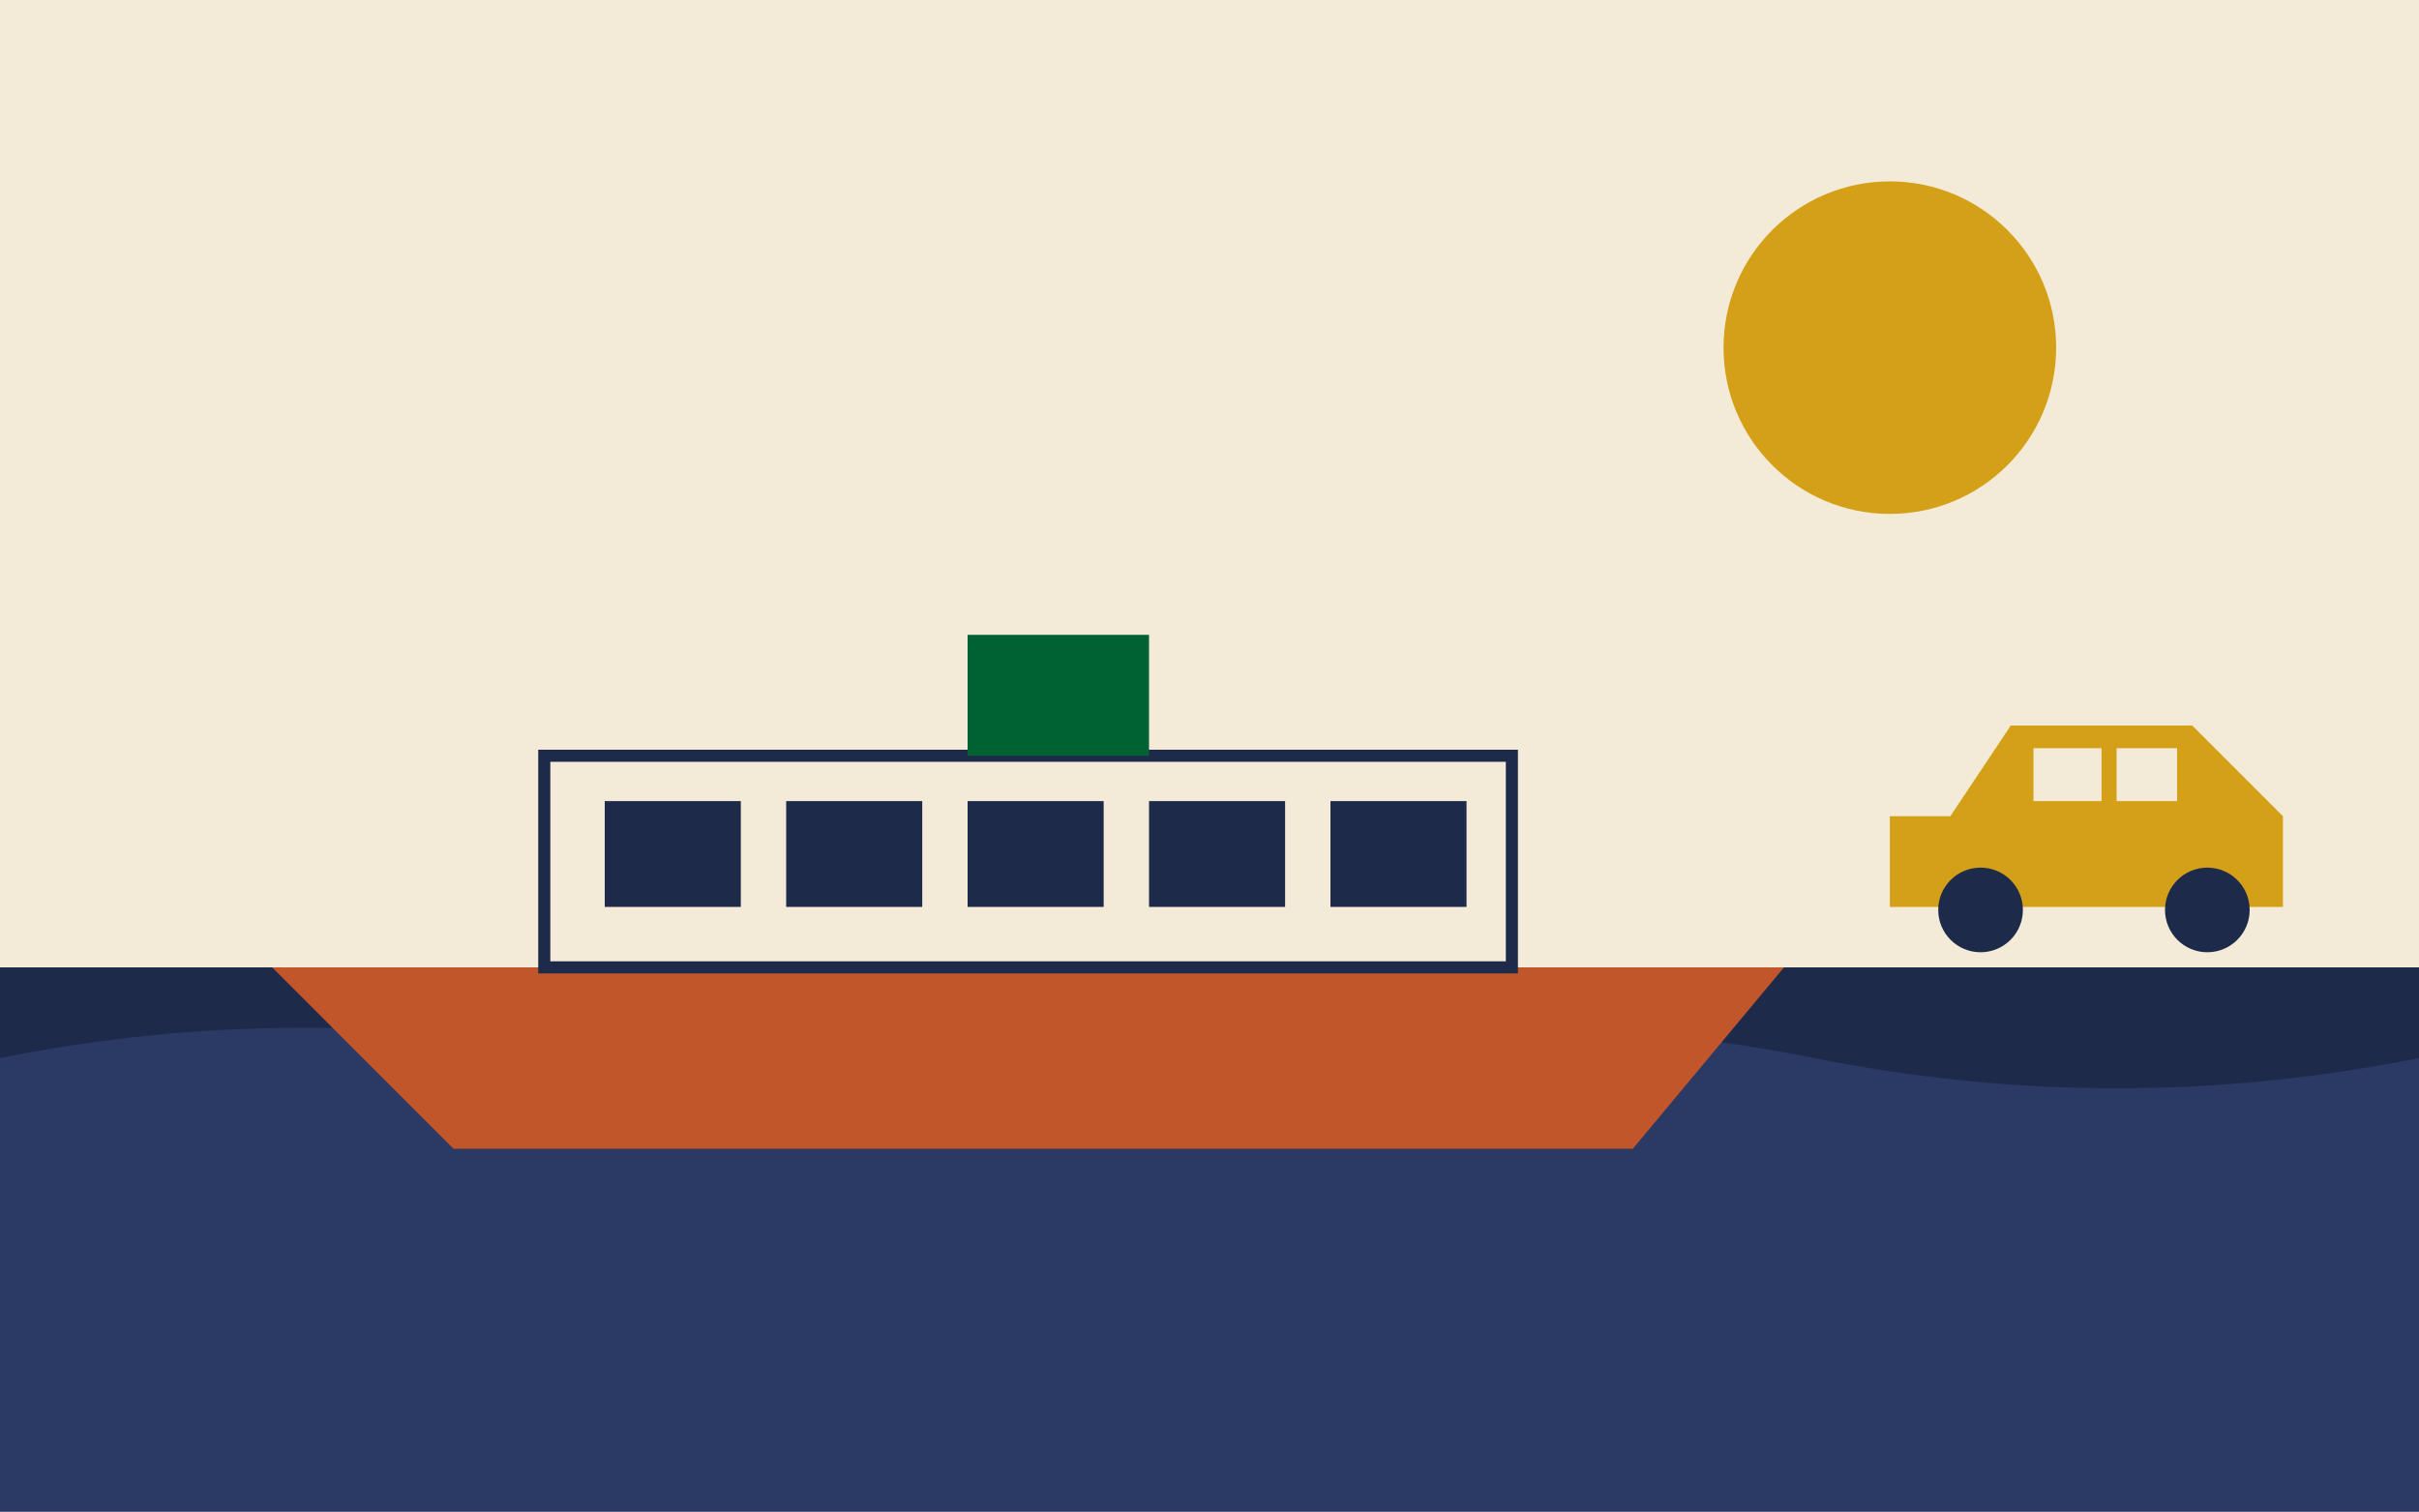
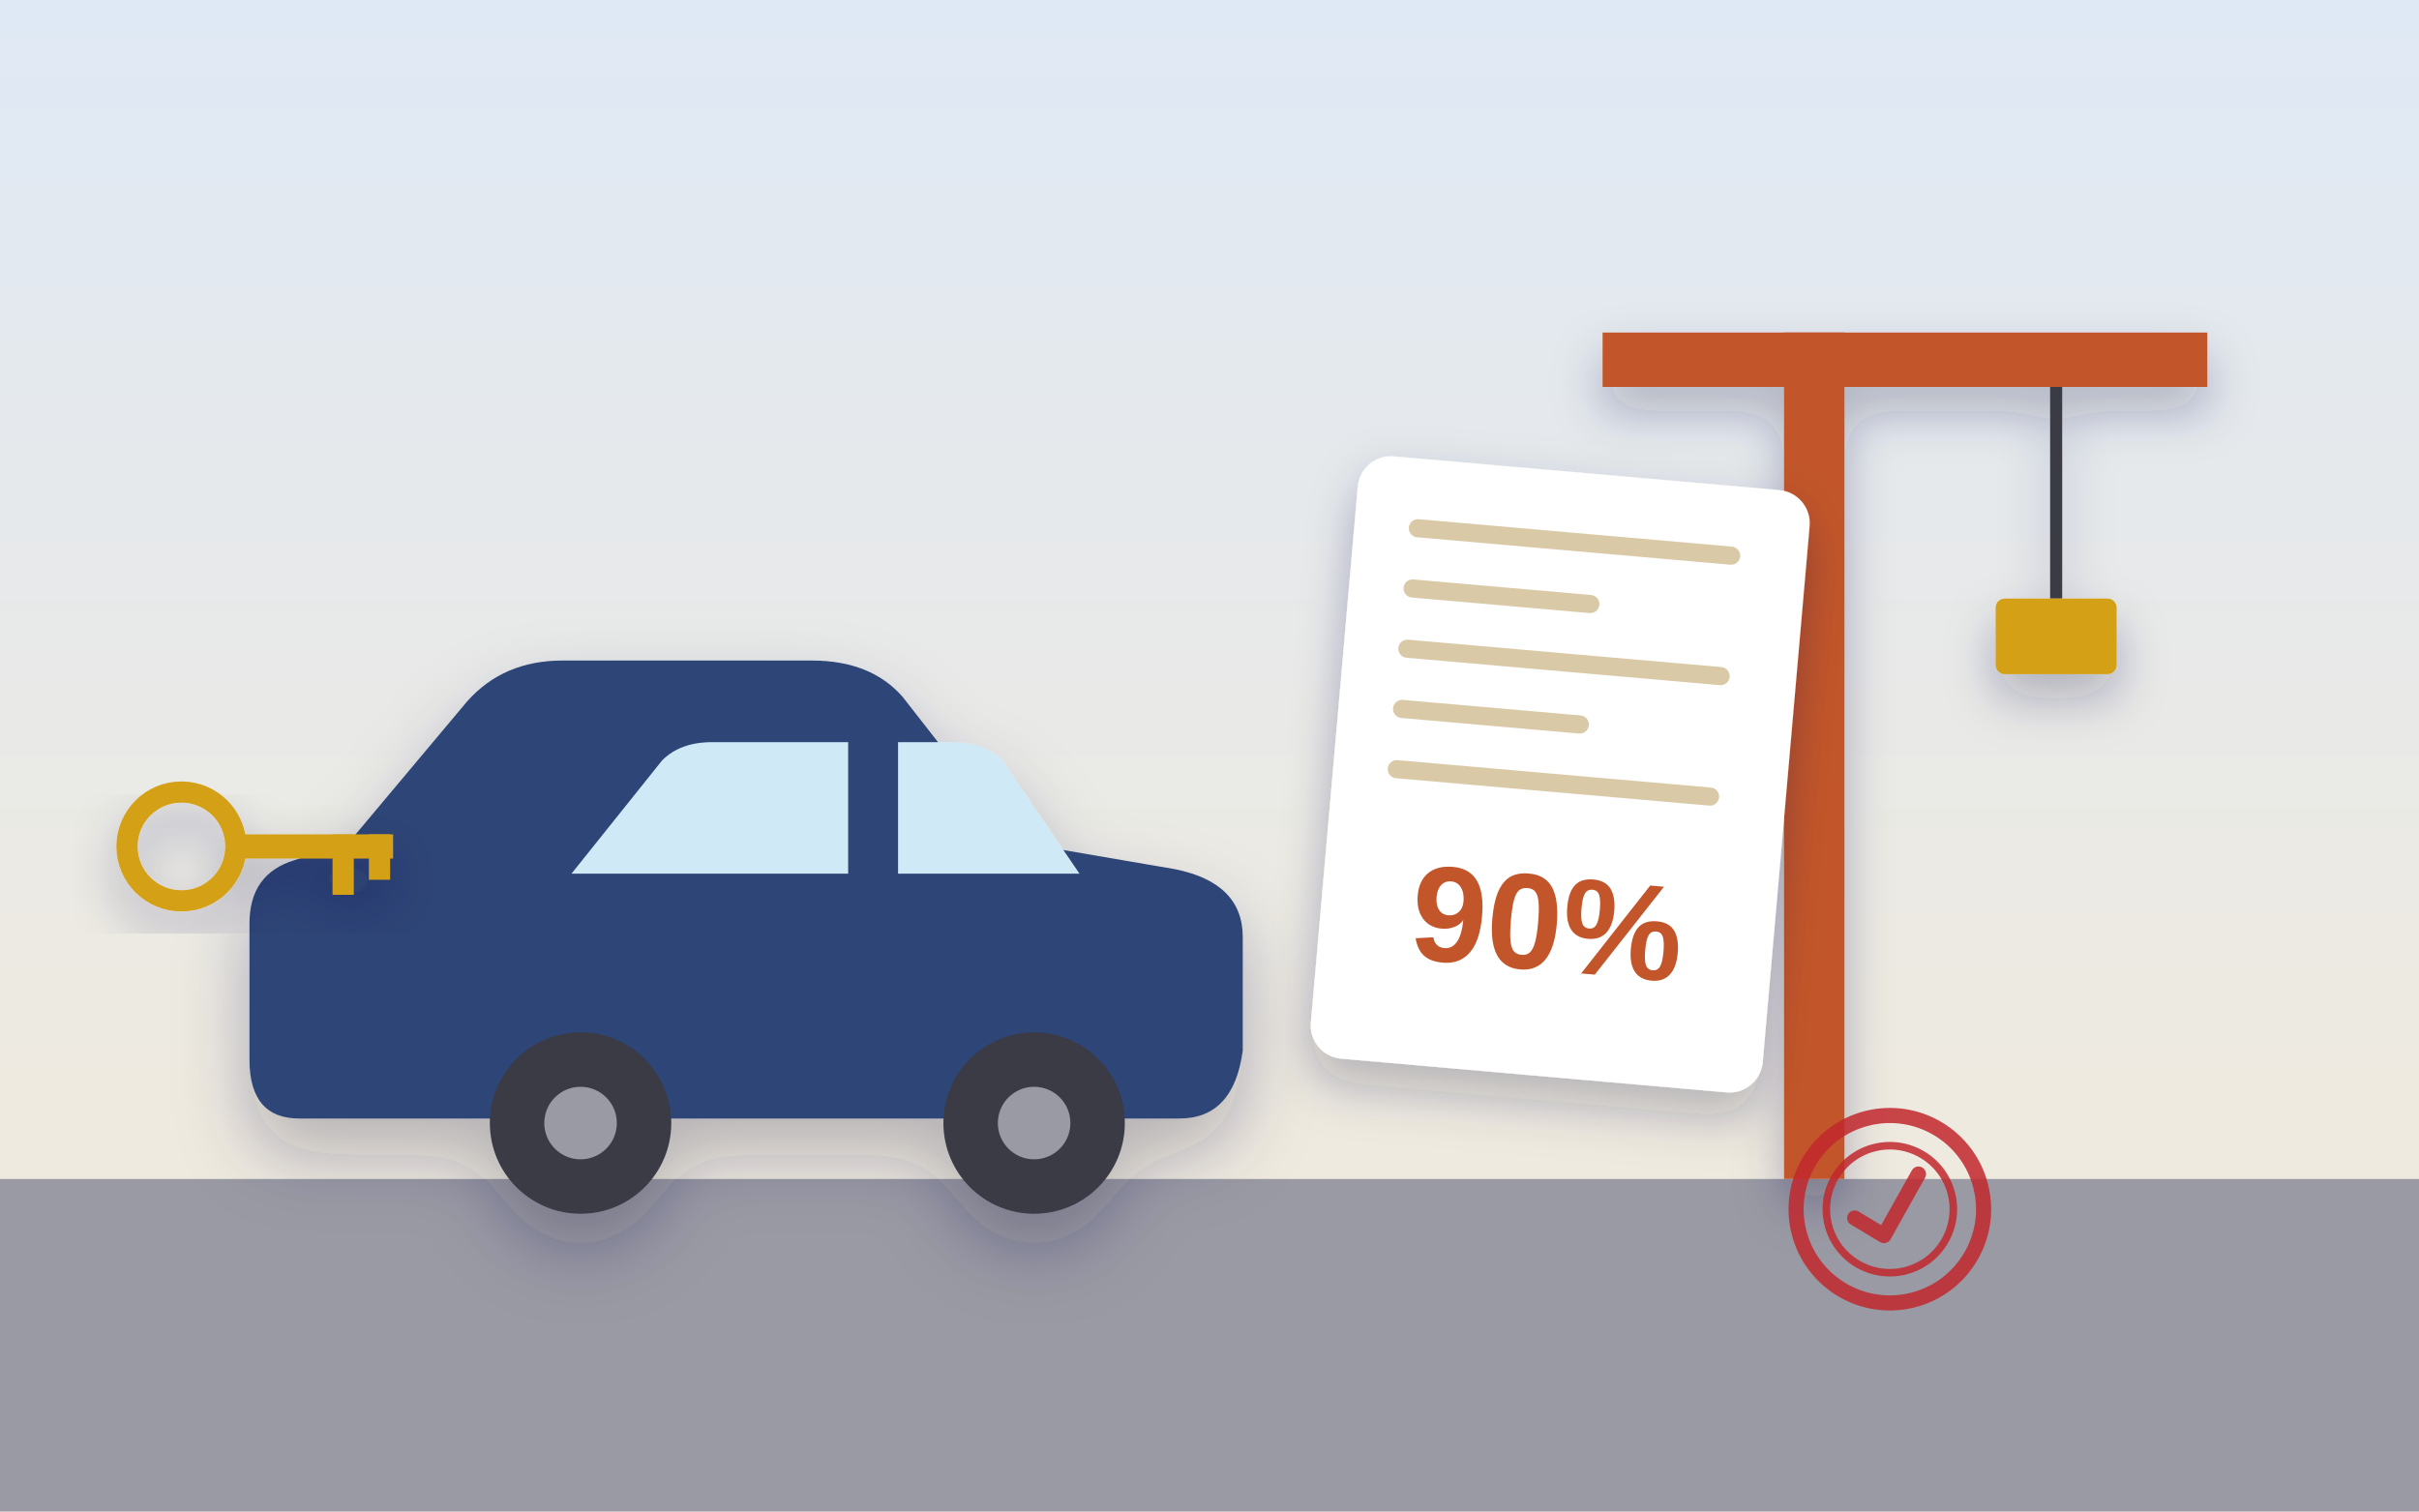
- <svg xmlns="http://www.w3.org/2000/svg" viewBox="0 0 1600 1000" width="1600" height="1000">
-   <rect width="1600" height="1000" fill="#f4ead8" />
-   <circle cx="1250" cy="230" r="110" fill="#d4a017" />
-   <rect y="640" width="1600" height="360" fill="#1e2a4a" />
-   <path d="M0 700 Q200 660 400 700 T800 700 T1200 700 T1600 700 V1000 H0Z" fill="#2b3a64" />
-   <path d="M180 640 H1180 L1080 760 H300Z" fill="#c2562b" />
-   <rect x="360" y="500" width="640" height="140" fill="#f4ead8" stroke="#1e2a4a" stroke-width="8" />
-   <g fill="#1e2a4a">
-     <rect x="400" y="530" width="90" height="70" />
-     <rect x="520" y="530" width="90" height="70" />
-     <rect x="640" y="530" width="90" height="70" />
-     <rect x="760" y="530" width="90" height="70" />
-     <rect x="880" y="530" width="90" height="70" />
+ <svg xmlns="http://www.w3.org/2000/svg" viewBox="0 0 1600 1000" role="img">
+   <defs>
+     <linearGradient id="bg" x1="0" y1="0" x2="0" y2="1">
+       <stop offset="0" stop-color="#dfe9f5" />
+       <stop offset="1" stop-color="#f4ead8" />
+     </linearGradient>
+     <filter id="sh" x="-20%" y="-20%" width="140%" height="150%">
+       <feDropShadow dx="0" dy="16" stdDeviation="16" flood-color="#1e2a4a" flood-opacity=".28" />
+     </filter>
+   </defs>
+   <rect width="1600" height="1000" fill="url(#bg)" />
+   <rect y="780" width="1600" height="220" fill="#9a9aa5" />
+   <g filter="url(#sh)">
+     <rect x="1180" y="220" width="40" height="560" fill="#c2562b" />
+     <rect x="1060" y="220" width="400" height="36" fill="#c2562b" />
+     <path d="M1360 256 v140" stroke="#3a3a44" stroke-width="8" />
+     <rect x="1320" y="396" width="80" height="50" rx="6" fill="#d4a017" />
  </g>
-   <rect x="640" y="420" width="120" height="80" fill="#006233" />
-   <g transform="translate(1250 540)">
-     <path d="M0 60 H260 V0 L200 -60 H80 L40 0 H0Z" fill="#d4a017" />
-     <rect x="95" y="-45" width="45" height="35" fill="#f4ead8" />
-     <rect x="150" y="-45" width="40" height="35" fill="#f4ead8" />
-     <circle cx="60" cy="62" r="28" fill="#1e2a4a" />
-     <circle cx="210" cy="62" r="28" fill="#1e2a4a" />
+   <g transform="translate(240 740) scale(1.5)" filter="url(#sh)">
+     <path d="M0 0 h360 q24 0 28 -30 l0 -50 q0 -24 -30 -30 l-70 -12 l-50 -64 q-14 -16 -40 -16 h-110 q-26 0 -42 18 l-52 62 l-24 8 q-20 6 -20 28 v60 q0 26 22 26z" fill="#2f4577" />
+     <path d="M92 -108 l40 -50 q8 -8 22 -8 h60 v58z M236 -108 v-58 h24 q14 0 22 8 l34 50z" fill="#cfe9f7" />
+     <circle cx="96" cy="2" r="40" fill="#3a3a44" />
+     <circle cx="96" cy="2" r="16" fill="#9a9aa5" />
+     <circle cx="296" cy="2" r="40" fill="#3a3a44" />
+     <circle cx="296" cy="2" r="16" fill="#9a9aa5" />
+   </g>
+   <g transform="translate(900 300) rotate(5)" filter="url(#sh)">
+     <rect width="300" height="400" rx="22" fill="#fff" />
+     <rect x="36" y="40" width="220" height="12" rx="6" fill="#d9c9a6" />
+     <rect x="36" y="80" width="130" height="12" rx="6" fill="#d9c9a6" />
+     <rect x="36" y="120" width="220" height="12" rx="6" fill="#d9c9a6" />
+     <rect x="36" y="160" width="130" height="12" rx="6" fill="#d9c9a6" />
+     <rect x="36" y="200" width="220" height="12" rx="6" fill="#d9c9a6" />
+     <text x="150" y="330" text-anchor="middle" font-size="90" font-weight="700" fill="#c2562b" font-family="Arial,sans-serif">90%</text>
+   </g>
+   <g transform="translate(1250 800) rotate(-14)" fill="none" stroke="#c1272d" stroke-width="10" opacity=".85">
+     <circle r="62" />
+     <circle r="42" stroke-width="5" />
+     <path d="M-24 0 l16 16 l32 -34" stroke-linecap="round" stroke-linejoin="round" />
+   </g>
+   <g transform="translate(120 560)" filter="url(#sh)">
+     <circle r="36" fill="none" stroke="#d4a017" stroke-width="14" />
+     <rect x="30" y="-8" width="110" height="16" fill="#d4a017" />
+     <rect x="100" y="-8" width="14" height="40" fill="#d4a017" />
+     <rect x="124" y="-8" width="14" height="30" fill="#d4a017" />
  </g>
</svg>
